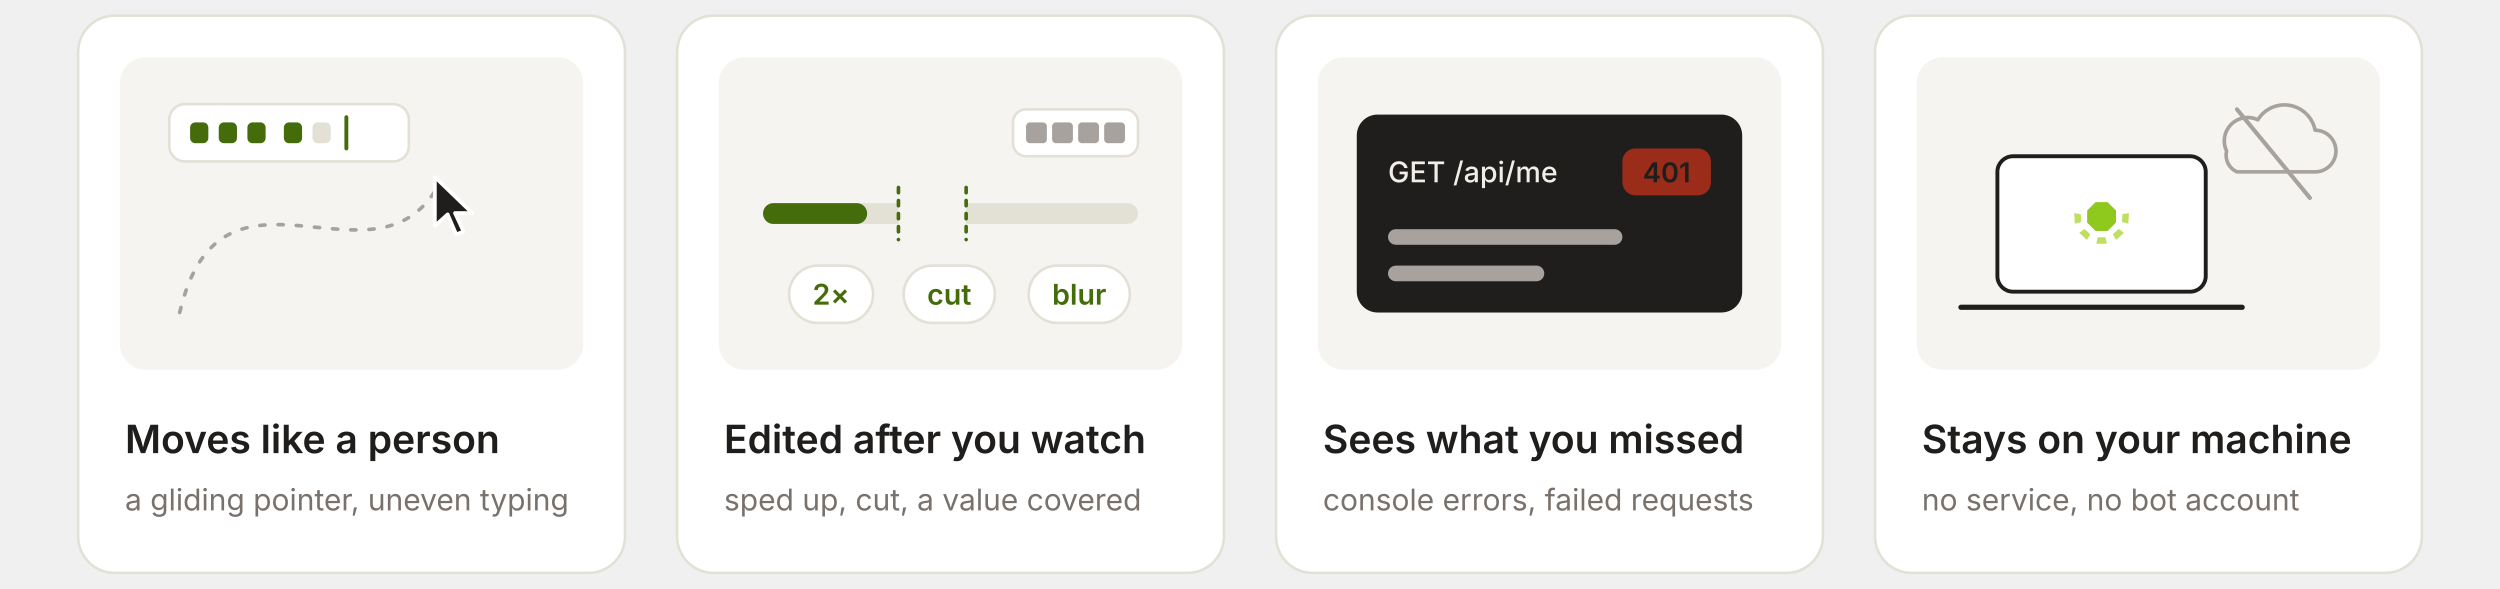
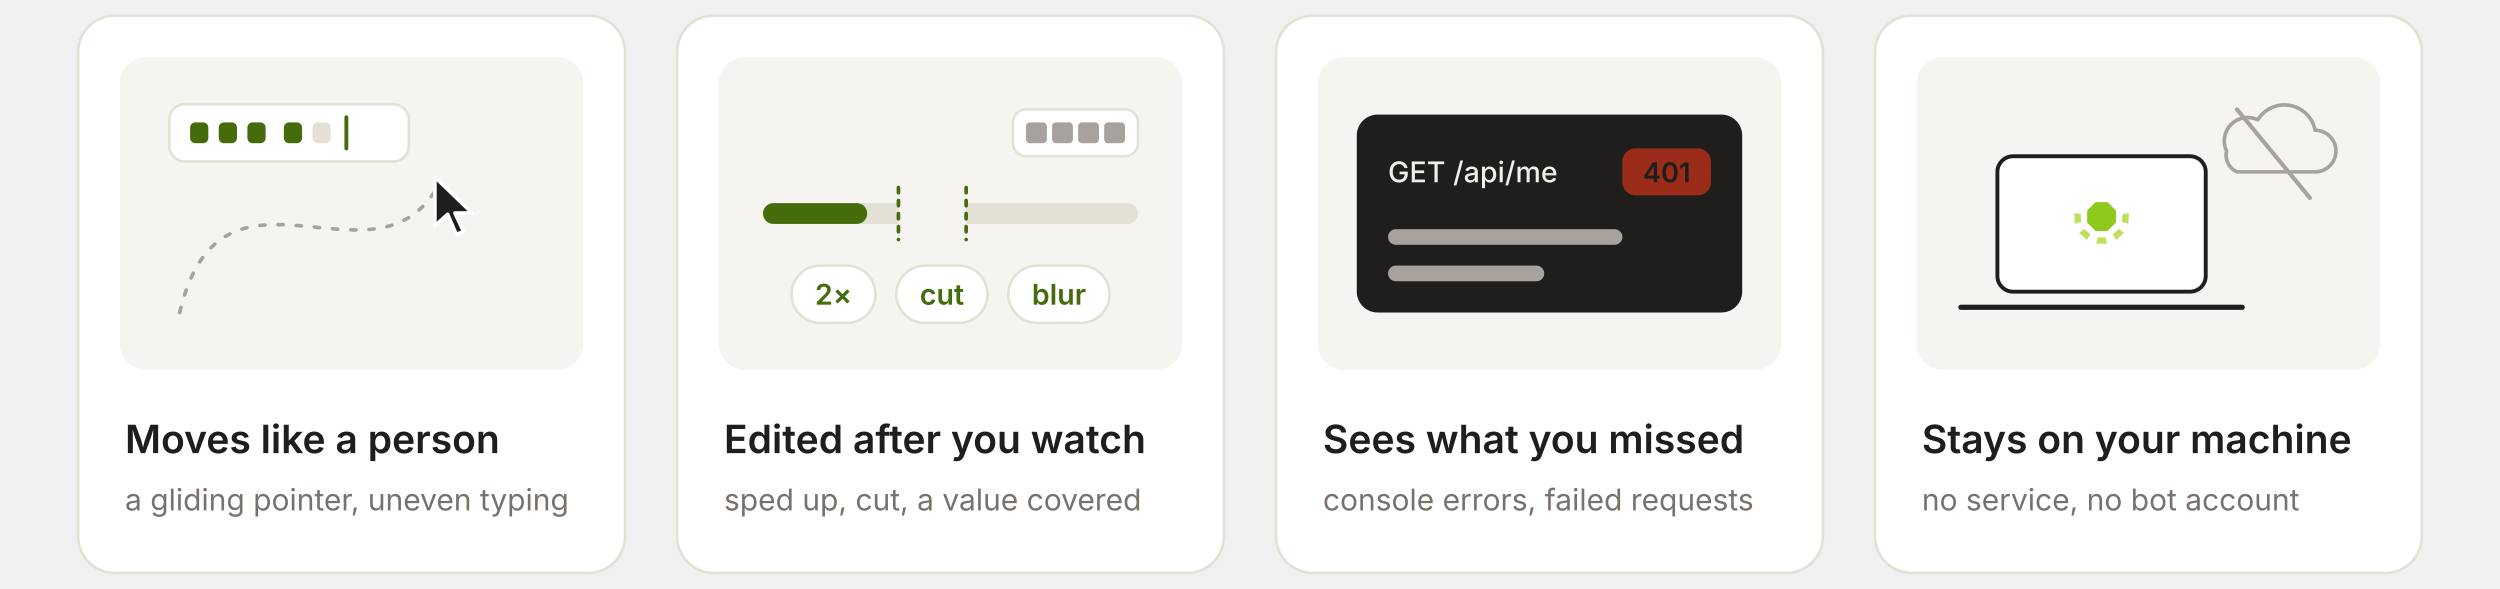
<svg xmlns="http://www.w3.org/2000/svg" viewBox="0 0 960 226" width="960" height="226" role="img" aria-label="Moves like a person, edited after you watch, catches console errors, stays on your machine">
  <defs>
    <path id="g0" d="M150 0V1490H552L835 721Q850 678 868 611Q887 543 906 465Q926 387 943 313Q961 238 973 181H919Q931 237 948 310Q966 384 985 462Q1005 541 1023 609Q1042 677 1056 721L1336 1490H1739V0H1473V752Q1473 800 1474 868Q1475 936 1477 1014Q1479 1092 1481 1172Q1483 1251 1483 1323H1502Q1482 1244 1459 1162Q1435 1079 1412 1001Q1389 924 1369 859Q1348 794 1333 752L1058 0H831L552 752Q537 794 517 857Q496 921 473 998Q449 1075 426 1158Q402 1242 379 1323H401Q402 1256 404 1177Q406 1099 408 1020Q409 941 411 872Q412 802 412 752V0Z" />
    <path id="g1" d="M623 -23Q460 -23 340 50Q220 122 155 252Q89 381 89 553Q89 727 155 858Q220 988 340 1060Q460 1132 623 1132Q787 1132 907 1060Q1027 988 1092 858Q1158 727 1158 553Q1158 381 1092 252Q1027 122 907 50Q787 -23 623 -23ZM623 188Q714 188 774 237Q835 286 864 369Q894 452 894 554Q894 657 864 740Q835 823 774 872Q714 921 623 921Q532 921 473 872Q413 823 383 740Q354 658 354 554Q354 452 383 369Q413 286 473 237Q532 188 623 188Z" />
    <path id="g2" d="M455 0 39 1118H317L521 510Q557 403 583 295Q609 187 636 76H571Q599 187 624 295Q650 403 685 510L888 1118H1164L746 0Z" />
    <path id="g3" d="M632 -23Q463 -23 342 48Q220 119 154 248Q89 377 89 552Q89 725 154 855Q218 985 337 1059Q455 1132 615 1132Q717 1132 809 1099Q902 1066 973 997Q1045 928 1085 822Q1126 715 1126 568V486H212V663H997L875 611Q875 705 846 777Q817 848 759 888Q702 928 616 928Q530 928 470 888Q410 847 379 779Q347 712 347 629V507Q347 401 383 328Q419 255 484 218Q549 181 635 181Q692 181 739 198Q785 214 819 246Q853 279 870 326L1109 277Q1082 187 1017 120Q952 52 854 15Q757 -23 632 -23Z" />
    <path id="g4" d="M561 -23Q432 -23 333 14Q234 51 171 122Q107 193 88 294L331 340Q354 257 413 217Q471 176 566 176Q662 176 718 215Q775 253 775 310Q775 358 738 390Q701 421 624 438L433 479Q275 513 197 591Q119 669 119 792Q119 896 176 972Q233 1048 335 1090Q436 1132 570 1132Q697 1132 788 1096Q880 1060 936 995Q993 931 1015 844L783 798Q764 857 714 897Q664 938 573 938Q490 938 435 902Q379 865 379 808Q379 759 416 727Q453 695 538 677L728 637Q887 603 964 528Q1041 453 1041 335Q1041 229 980 148Q919 68 810 23Q702 -23 561 -23Z" />
    <path id="g6" d="M398 1490V0H138V1490Z" />
    <path id="g7" d="M138 0V1118H398V0ZM268 1276Q206 1276 161 1318Q117 1360 117 1418Q117 1478 161 1520Q206 1561 268 1561Q331 1561 375 1520Q420 1478 420 1419Q420 1360 375 1318Q331 1276 268 1276Z" />
    <path id="g8" d="M376 352V667H417L820 1118H1125L631 567H577ZM138 0V1490H398V0ZM839 0 473 509 649 693 1151 0Z" />
    <path id="g9" d="M450 -23Q344 -23 259 15Q174 54 125 129Q76 204 76 314Q76 409 111 471Q147 533 207 570Q268 607 344 626Q420 645 502 653Q599 664 660 672Q721 680 749 698Q778 716 778 754V759Q778 814 756 852Q734 891 690 911Q647 932 583 932Q518 932 471 912Q423 892 393 860Q363 828 349 791L108 840Q141 939 210 1004Q279 1068 375 1100Q470 1132 582 1132Q661 1132 741 1113Q822 1095 889 1051Q956 1007 997 933Q1038 859 1038 747V0H789V154H779Q754 107 711 66Q667 26 602 1Q538 -23 450 -23ZM517 170Q598 170 656 202Q715 234 747 286Q780 339 780 401V533Q767 523 737 514Q706 505 669 498Q631 491 595 486Q558 481 533 478Q475 470 428 452Q381 434 354 401Q328 369 328 317Q328 269 352 236Q377 204 419 187Q462 170 517 170Z" />
    <path id="g10" d="M138 -418V1118H392V933H409Q429 973 466 1019Q503 1065 566 1099Q630 1132 729 1132Q859 1132 963 1066Q1067 1000 1128 871Q1190 743 1190 557Q1190 373 1130 244Q1070 115 965 48Q861 -20 728 -20Q633 -20 569 12Q505 45 467 91Q429 137 409 177H398V-418ZM658 194Q745 194 804 241Q863 289 893 371Q923 454 923 558Q923 662 894 743Q864 825 805 871Q746 918 658 918Q572 918 513 873Q454 828 423 748Q393 667 393 558Q393 449 424 367Q454 285 514 239Q573 194 658 194Z" />
    <path id="g11" d="M138 0V1118H390V931H402Q432 1028 507 1081Q582 1133 678 1133Q700 1133 727 1131Q754 1129 773 1126V887Q757 892 721 896Q685 900 650 900Q578 900 520 869Q463 838 430 784Q398 729 398 658V0Z" />
    <path id="g12" d="M398 655V0H138V1118H384L388 842H367Q414 987 505 1059Q596 1132 733 1132Q848 1132 934 1083Q1020 1034 1068 940Q1115 846 1115 711V0H855V671Q855 783 797 847Q739 911 637 911Q568 911 514 881Q460 851 429 794Q398 736 398 655Z" />
    <path id="g13" d="M471 -26Q365 -26 278 14Q192 54 141 131Q90 208 90 318Q90 414 128 474Q166 534 230 568Q293 603 370 620Q447 637 525 647Q625 660 688 667Q751 674 782 691Q812 708 812 749V755Q812 825 786 874Q760 922 708 948Q656 974 578 974Q498 974 441 949Q384 924 348 886Q313 849 295 810L122 867Q165 969 238 1026Q311 1084 399 1108Q487 1132 573 1132Q629 1132 700 1118Q772 1105 838 1065Q905 1025 948 946Q992 868 992 737V0H815V152H803Q784 113 742 72Q700 30 633 2Q566 -26 471 -26ZM502 133Q602 133 671 172Q740 211 776 274Q812 336 812 404V559Q801 546 764 536Q727 525 680 517Q632 509 588 504Q543 498 517 495Q452 487 396 468Q339 448 305 410Q271 373 271 309Q271 251 301 212Q331 173 383 153Q435 133 502 133Z" />
    <path id="g15" d="M611 -442Q487 -442 396 -410Q306 -379 246 -327Q186 -275 151 -214L297 -120Q321 -152 356 -191Q392 -230 452 -258Q513 -285 611 -285Q745 -285 832 -221Q918 -157 918 -19V205H901Q882 173 848 129Q813 85 748 52Q684 18 576 18Q442 18 335 82Q228 145 166 267Q104 389 104 564Q104 737 165 864Q226 992 334 1062Q441 1132 580 1132Q688 1132 752 1096Q817 1061 852 1015Q887 969 906 939H923V1118H1098V-29Q1098 -173 1033 -264Q968 -356 858 -399Q747 -442 611 -442ZM606 178Q708 178 778 224Q848 271 884 358Q920 446 920 568Q920 687 884 778Q849 868 779 920Q709 971 606 971Q500 971 429 916Q358 862 322 771Q287 680 287 568Q287 453 323 365Q359 277 430 228Q501 178 606 178Z" />
    <path id="g16" d="M338 1490V0H158V1490Z" />
    <path id="g17" d="M158 0V1118H338V0ZM249 1301Q198 1301 161 1336Q124 1371 124 1420Q124 1470 161 1504Q198 1539 249 1539Q301 1539 338 1504Q375 1470 375 1420Q375 1371 338 1336Q301 1301 249 1301Z" />
    <path id="g18" d="M577 -24Q438 -24 331 47Q224 118 164 248Q104 378 104 556Q104 733 164 862Q225 992 332 1062Q439 1132 578 1132Q687 1132 751 1096Q815 1060 850 1014Q884 969 902 939H916V1490H1096V0H922V173H902Q884 142 848 96Q813 49 748 12Q684 -24 577 -24ZM604 137Q706 137 776 190Q846 244 882 339Q918 434 918 558Q918 682 882 774Q847 867 777 919Q707 971 604 971Q498 971 428 916Q357 861 322 768Q287 674 287 558Q287 441 322 346Q358 250 429 194Q500 137 604 137Z" />
    <path id="g19" d="M338 670V0H158V1118H331L332 847H307Q358 1002 452 1067Q547 1132 674 1132Q787 1132 872 1086Q957 1039 1004 946Q1052 852 1052 710V0H872V695Q872 824 804 897Q737 970 620 970Q540 970 476 935Q412 900 375 833Q338 766 338 670Z" />
    <path id="g20" d="M158 -418V1118H332V939H352Q371 969 405 1014Q439 1060 503 1096Q567 1132 676 1132Q816 1132 922 1062Q1029 992 1090 862Q1150 733 1150 556Q1150 378 1090 248Q1030 118 924 47Q817 -24 677 -24Q571 -24 506 12Q441 49 406 96Q371 142 352 173H338V-418ZM650 137Q755 137 826 194Q896 250 932 346Q967 441 967 558Q967 674 932 768Q897 861 826 916Q756 971 650 971Q547 971 477 919Q407 867 372 774Q336 682 336 558Q336 434 372 339Q408 244 478 190Q549 137 650 137Z" />
    <path id="g21" d="M613 -24Q461 -24 346 48Q232 120 168 250Q104 380 104 552Q104 727 168 858Q232 988 346 1060Q461 1132 613 1132Q766 1132 881 1060Q996 988 1060 858Q1124 727 1124 552Q1124 380 1060 250Q996 120 881 48Q766 -24 613 -24ZM613 137Q726 137 799 195Q872 253 907 348Q942 442 942 552Q942 663 907 758Q872 854 799 912Q726 971 613 971Q501 971 429 912Q357 854 322 759Q287 664 287 552Q287 442 322 348Q357 253 429 195Q501 137 613 137Z" />
    <path id="g22" d="M598 1118V964H20V1118ZM188 1384H368V290Q368 215 398 180Q429 146 500 146Q517 146 544 150Q570 154 592 158L629 6Q601 -4 566 -9Q530 -14 495 -14Q350 -14 269 62Q188 139 188 276Z" />
    <path id="g23" d="M628 -24Q466 -24 348 48Q231 120 168 249Q104 378 104 550Q104 722 166 853Q228 984 342 1058Q455 1132 607 1132Q696 1132 782 1102Q869 1073 940 1008Q1010 942 1052 835Q1094 728 1094 573V498H226V650H997L913 594Q913 704 878 790Q844 875 776 924Q708 972 607 972Q506 972 434 922Q362 873 324 794Q286 714 286 623V522Q286 398 329 312Q372 225 450 180Q527 136 629 136Q695 136 749 155Q803 174 842 212Q881 251 902 308L1076 260Q1050 176 988 112Q926 48 834 12Q743 -24 628 -24Z" />
    <path id="g24" d="M158 0V1118H332V946H344Q375 1031 454 1082Q534 1134 634 1134Q654 1134 682 1133Q709 1132 725 1131V950Q717 952 685 956Q653 960 617 960Q537 960 474 926Q410 893 374 834Q338 776 338 700V0Z" />
    <path id="g25" d="M128 -359 216 208H422L266 -359Z" />
    <path id="g26" d="M537 -14Q424 -14 338 32Q253 79 206 173Q158 267 158 408V1118H338V423Q338 294 406 221Q474 148 591 148Q671 148 734 183Q798 218 835 286Q872 353 872 448V1118H1053V0H879V271H903Q851 114 756 50Q660 -14 537 -14Z" />
    <path id="g27" d="M481 0 54 1118H251L489 455Q527 352 554 250Q580 147 609 51H543Q572 147 598 250Q625 352 662 455L900 1118H1097L670 0Z" />
    <path id="g28" d="M140 -405 186 -249 205 -254Q260 -268 305 -262Q350 -255 386 -217Q422 -179 449 -99L481 -6L54 1118H251L489 455Q527 351 553 249Q579 147 608 51H542Q571 147 598 250Q624 352 661 455L901 1118H1097L606 -167Q572 -256 524 -314Q477 -371 414 -398Q351 -426 272 -426Q224 -426 189 -419Q154 -412 140 -405Z" />
    <path id="g29" d="M134 0V192L651 701Q724 776 773 834Q823 892 849 947Q874 1001 874 1065Q874 1135 842 1186Q809 1237 754 1265Q698 1292 627 1292Q552 1292 497 1262Q441 1232 411 1176Q381 1121 381 1044H126Q126 1185 191 1290Q255 1395 369 1452Q482 1510 630 1510Q779 1510 892 1454Q1005 1398 1068 1301Q1131 1203 1131 1078Q1131 995 1100 916Q1069 837 989 737Q909 638 763 498L504 234V223H1153V0Z" />
    <path id="g30" d="M1036 83 184 934 347 1099 1198 245ZM347 83 184 245 1036 1099 1198 934Z" />
    <path id="g31" d="M623 -23Q460 -23 340 50Q220 122 155 252Q89 381 89 553Q89 727 155 858Q220 988 340 1060Q460 1132 623 1132Q716 1132 796 1108Q876 1084 939 1038Q1002 993 1045 928Q1087 863 1105 781L862 730Q851 773 831 809Q810 844 780 869Q750 894 711 908Q672 921 625 921Q534 921 474 873Q414 824 384 742Q354 659 354 554Q354 451 384 368Q414 285 474 237Q534 188 625 188Q673 188 712 202Q752 216 783 242Q813 268 834 305Q855 342 865 387L1108 336Q1090 252 1048 186Q1005 120 942 73Q878 27 798 2Q717 -23 623 -23Z" />
    <path id="g32" d="M521 -14Q406 -14 320 35Q233 84 186 179Q138 273 138 407V1118H398V447Q398 335 456 271Q515 207 617 207Q686 207 740 237Q794 267 825 325Q855 383 855 463V1118H1116V0H869L866 276H886Q839 130 747 58Q655 -14 521 -14Z" />
    <path id="g33" d="M655 1118V914H20V1118ZM179 1384H439V315Q439 254 465 226Q491 197 550 197Q568 197 597 202Q627 206 645 210L686 9Q643 -4 598 -10Q553 -15 512 -15Q351 -15 265 65Q179 145 179 293Z" />
    <path id="g34" d="M728 -20Q633 -20 569 12Q505 45 467 91Q429 137 409 177H392V0H138V1490H398V933H409Q429 973 466 1019Q503 1065 566 1099Q630 1132 729 1132Q859 1132 963 1066Q1067 1000 1128 871Q1190 743 1190 557Q1190 373 1130 244Q1070 115 965 48Q861 -20 728 -20ZM658 194Q745 194 804 241Q863 289 893 371Q923 454 923 558Q923 662 894 743Q864 825 805 871Q746 918 658 918Q572 918 513 873Q454 828 423 748Q393 667 393 558Q393 449 424 367Q454 285 514 239Q573 194 658 194Z" />
    <path id="g35" d="M150 0V1490H1118V1265H417V863H1066V641H417V225H1122V0Z" />
    <path id="g36" d="M550 -20Q418 -20 314 48Q209 115 149 244Q89 373 89 557Q89 743 150 871Q212 1000 316 1066Q421 1132 549 1132Q649 1132 712 1099Q776 1065 813 1019Q851 973 870 933H881V1490H1141V0H886V177H870Q850 137 812 91Q773 45 710 12Q647 -20 550 -20ZM621 194Q706 194 765 239Q824 285 855 367Q886 449 886 558Q886 667 855 748Q825 828 765 873Q706 918 621 918Q533 918 474 871Q415 825 385 743Q355 662 355 558Q355 454 385 371Q415 289 475 241Q534 194 621 194Z" />
    <path id="g37" d="M726 1118V914H20V1118ZM225 0V1225Q225 1337 272 1411Q318 1485 398 1523Q477 1560 572 1560Q641 1560 694 1549Q747 1538 772 1529L719 1327Q702 1332 678 1338Q653 1343 620 1343Q547 1343 516 1307Q484 1271 484 1205V0Z" />
    <path id="g38" d="M127 -399 188 -196 219 -204Q278 -219 324 -213Q370 -206 401 -172Q432 -139 445 -75L461 -4L39 1118H317L521 510Q557 402 580 295Q603 188 631 76H563Q590 188 617 296Q644 403 680 510L891 1118H1166L686 -144Q652 -233 601 -297Q550 -360 476 -393Q402 -426 301 -426Q246 -426 199 -418Q153 -410 127 -399Z" />
    <path id="g39" d="M377 0 44 1118H318L428 680Q453 572 483 443Q513 314 540 156H507Q534 310 565 439Q596 569 624 680L737 1118H985L1095 680Q1122 571 1152 441Q1183 312 1211 156H1178Q1205 311 1233 440Q1262 569 1289 680L1399 1118H1675L1341 0H1078L947 456Q927 525 908 604Q889 683 871 765Q853 848 835 924H883Q865 848 847 766Q828 683 809 603Q791 523 771 456L640 0Z" />
    <path id="g40" d="M398 655V0H138V1490H394V842H367Q414 987 505 1059Q596 1132 733 1132Q848 1132 934 1083Q1021 1034 1068 940Q1116 846 1116 711V0H855V671Q855 783 797 847Q739 911 637 911Q568 911 514 881Q460 851 429 794Q398 736 398 655Z" />
    <path id="g41" d="M538 -24Q423 -24 334 10Q244 43 186 109Q128 175 108 271L279 312Q303 220 370 177Q436 134 536 134Q653 134 722 184Q792 234 792 303Q792 361 752 400Q711 438 628 457L442 501Q290 537 216 612Q142 688 142 806Q142 902 196 976Q250 1049 344 1090Q437 1132 556 1132Q671 1132 752 1098Q832 1063 882 1002Q933 942 958 863L795 821Q772 881 718 930Q665 979 557 979Q457 979 390 933Q324 887 324 817Q324 755 369 718Q414 680 512 657L681 617Q833 581 906 506Q979 430 979 315Q979 217 924 140Q868 64 768 20Q669 -24 538 -24Z" />
    <path id="g42" d="M613 -24Q461 -24 346 48Q232 120 168 250Q104 380 104 552Q104 727 168 858Q232 988 346 1060Q461 1132 613 1132Q694 1132 766 1111Q838 1090 898 1050Q957 1011 1000 954Q1043 896 1066 823L893 774Q881 817 856 853Q831 889 796 916Q760 942 714 956Q668 971 613 971Q501 971 429 912Q357 854 322 759Q287 664 287 552Q287 442 322 348Q357 253 429 195Q501 137 613 137Q669 137 716 152Q763 167 800 194Q836 222 861 260Q886 298 898 343L1070 294Q1048 219 1004 160Q961 102 901 60Q841 19 768 -2Q695 -24 613 -24Z" />
    <path id="g43" d="M791 -20Q589 -20 436 73Q284 166 198 337Q113 509 113 744Q113 982 199 1154Q286 1325 437 1418Q588 1510 781 1510Q901 1510 1006 1475Q1110 1439 1193 1373Q1275 1308 1328 1217Q1382 1127 1400 1019H1166Q1146 1084 1111 1137Q1076 1189 1027 1226Q979 1263 918 1283Q856 1302 783 1302Q657 1302 557 1238Q456 1174 398 1050Q339 925 339 745Q339 565 398 441Q456 317 558 252Q660 188 792 188Q912 188 1001 236Q1091 285 1141 375Q1190 464 1190 586L1249 576H825V764H1413V593Q1413 405 1332 267Q1252 130 1112 55Q972 -20 791 -20Z" />
    <path id="g44" d="M165 0V1490H1103V1294H393V850H1052V655H393V196H1109V0Z" />
    <path id="g45" d="M90 1294V1490H1247V1294H784V0H555V1294Z" />
    <path id="g47" d="M717 1560 237 -224H40L520 1560Z" />
    <path id="g48" d="M461 -25Q355 -25 269 15Q183 54 133 130Q83 206 83 316Q83 411 120 472Q156 533 218 569Q281 605 357 623Q434 641 513 650Q612 662 674 670Q736 677 765 695Q795 712 795 751V757Q795 820 771 863Q747 906 699 930Q652 953 581 953Q508 953 456 930Q403 908 371 873Q338 838 322 800L115 854Q153 954 224 1015Q295 1076 387 1104Q479 1132 577 1132Q645 1132 721 1116Q797 1100 864 1058Q931 1016 973 940Q1015 864 1015 742V0H802V153H791Q769 110 726 69Q683 28 618 2Q552 -25 461 -25ZM510 152Q600 152 664 187Q728 222 762 280Q796 338 796 403V546Q784 534 750 525Q717 515 674 508Q631 500 591 495Q551 490 525 487Q463 479 412 460Q360 441 330 406Q299 371 299 313Q299 260 327 224Q354 188 401 170Q448 152 510 152Z" />
    <path id="g49" d="M148 -418V1118H362V936H380Q400 971 435 1017Q471 1063 535 1097Q598 1132 703 1132Q837 1132 943 1064Q1048 996 1109 867Q1170 738 1170 556Q1170 376 1110 246Q1050 117 944 47Q839 -22 703 -22Q602 -22 537 12Q473 47 437 93Q400 139 380 175H368V-418ZM654 165Q750 165 815 217Q880 269 912 358Q945 447 945 558Q945 668 913 755Q880 843 816 894Q751 945 654 945Q560 945 495 896Q430 848 397 761Q364 675 364 558Q364 442 398 353Q431 265 496 215Q561 165 654 165Z" />
    <path id="g50" d="M148 0V1118H368V0ZM259 1289Q202 1289 161 1327Q120 1365 120 1419Q120 1474 161 1512Q202 1550 259 1550Q316 1550 357 1512Q397 1474 397 1419Q397 1365 357 1327Q316 1289 259 1289Z" />
    <path id="g51" d="M148 0V1118H357L363 859H346Q370 954 420 1015Q470 1076 537 1107Q604 1137 677 1137Q799 1137 874 1061Q949 986 975 851H947Q969 943 1023 1007Q1077 1071 1154 1104Q1230 1137 1317 1137Q1416 1137 1496 1094Q1577 1051 1624 966Q1671 881 1671 754V0H1451V732Q1451 844 1389 894Q1326 944 1241 944Q1172 944 1122 915Q1072 886 1045 834Q1018 783 1018 716V0H801V746Q801 836 744 890Q686 944 597 944Q536 944 484 916Q431 887 399 832Q368 776 368 695V0Z" />
    <path id="g52" d="M630 -23Q465 -23 345 48Q225 119 161 248Q96 377 96 551Q96 723 160 854Q223 985 339 1058Q455 1132 611 1132Q707 1132 796 1101Q885 1069 956 1002Q1027 935 1069 828Q1110 722 1110 570V492H219V656H997L894 602Q894 705 862 783Q830 862 768 906Q705 950 611 950Q518 950 452 905Q386 860 351 786Q317 713 317 626V514Q317 399 356 320Q396 240 467 199Q538 159 632 159Q694 159 744 176Q794 194 830 229Q867 265 886 317L1093 268Q1066 182 1003 116Q939 50 844 13Q750 -23 630 -23Z" />
    <path id="g53" d="M107 277V490L740 1490H916V1186H809L380 509V497H1264V277ZM816 0V341L821 438V1490H1072V0Z" />
    <path id="g54" d="M675 -20Q495 -20 367 70Q239 161 171 331Q103 502 103 744Q103 986 172 1157Q240 1328 368 1419Q495 1510 675 1510Q856 1510 984 1419Q1112 1328 1180 1157Q1248 986 1248 744Q1248 502 1180 331Q1113 161 985 70Q857 -20 675 -20ZM676 204Q773 204 841 268Q908 331 944 452Q979 572 979 744Q979 917 944 1038Q908 1159 841 1223Q773 1287 676 1287Q578 1287 510 1223Q443 1159 407 1038Q372 917 372 744Q372 572 407 452Q442 331 510 268Q578 204 676 204Z" />
    <path id="g55" d="M717 1490V0H452V1252H442L94 1002V1256L421 1490Z" />
    <path id="g56" d="M673 -23Q500 -23 372 31Q245 85 173 188Q101 291 95 438H358Q365 360 407 308Q449 256 518 231Q587 205 671 205Q759 205 826 232Q894 259 932 308Q970 356 970 420Q970 478 937 516Q903 554 842 581Q782 607 701 627L532 671Q345 719 241 816Q136 913 136 1071Q136 1203 207 1302Q278 1401 401 1455Q524 1510 680 1510Q839 1510 959 1455Q1079 1400 1146 1303Q1214 1206 1217 1082H958Q948 1178 872 1230Q797 1283 676 1283Q592 1283 532 1258Q471 1232 438 1188Q406 1144 406 1087Q406 1025 444 985Q483 945 541 921Q600 897 660 882L799 846Q882 826 960 793Q1038 760 1101 709Q1163 659 1200 587Q1237 515 1237 418Q1237 287 1170 188Q1103 88 977 32Q851 -23 673 -23Z" />
    <path id="g57" d="M138 0V1118H382L392 849H373Q397 949 448 1012Q498 1075 566 1105Q633 1136 707 1136Q828 1136 903 1060Q977 984 1008 836H977Q1000 936 1055 1003Q1111 1069 1188 1103Q1264 1136 1351 1136Q1452 1136 1532 1092Q1612 1048 1659 963Q1706 879 1706 754V0H1446V714Q1446 818 1389 866Q1332 914 1252 914Q1190 914 1144 887Q1098 860 1073 813Q1049 765 1049 702V0H795V726Q795 811 742 863Q689 914 606 914Q549 914 502 888Q454 862 426 811Q398 760 398 685V0Z" />
    <path id="g58" d="M678 1118V964H20V1118ZM240 0V1267Q240 1364 286 1429Q331 1494 404 1527Q477 1560 558 1560Q622 1560 664 1550Q706 1539 726 1530L676 1376Q662 1381 640 1387Q617 1393 579 1393Q496 1393 458 1350Q420 1308 420 1227V0Z" />
    <path id="g59" d="M1096 -418H916V173H902Q884 142 848 96Q813 49 748 12Q684 -24 577 -24Q438 -24 331 47Q224 118 164 248Q104 378 104 556Q104 733 164 862Q225 992 332 1062Q439 1132 578 1132Q687 1132 751 1096Q815 1060 850 1014Q884 969 902 939H922V1118H1096ZM604 137Q706 137 776 190Q846 244 882 339Q918 434 918 558Q918 682 882 774Q847 867 777 919Q707 971 604 971Q498 971 428 916Q357 861 322 768Q287 674 287 558Q287 441 322 346Q358 250 429 194Q500 137 604 137Z" />
    <path id="g60" d="M677 -24Q571 -24 506 12Q441 49 406 96Q371 142 352 173H332V0H158V1490H338V939H352Q371 969 405 1014Q439 1060 503 1096Q567 1132 676 1132Q816 1132 922 1062Q1029 992 1090 862Q1150 733 1150 556Q1150 378 1090 248Q1030 118 924 47Q817 -24 677 -24ZM650 137Q755 137 826 194Q896 250 932 346Q967 441 967 558Q967 674 932 768Q897 861 826 916Q756 971 650 971Q547 971 477 919Q407 867 372 774Q336 682 336 558Q336 434 372 339Q408 244 478 190Q549 137 650 137Z" />
  </defs>
  <rect x="30.0" y="6" width="210" height="214" rx="14" fill="#FFFFFF" stroke="#E3E0D6" stroke-width="1" />
  <rect x="46.0" y="22" width="178" height="120" rx="10" fill="#F5F4F1" />
  <path d="M69.0 120 C85.0 52 145.0 116 169.0 70" fill="none" stroke="#A8A29E" stroke-width="1.4" stroke-linecap="round" stroke-linejoin="round" stroke-dasharray="2 5" />
  <path d="M167.0 68.0 L167.0 86.7 L171.9 82.3 L175.2 90.0 L178.0 88.9 L174.7 81.8 L181.3 81.8 Z" fill="#1F1E1D" stroke="#FFFFFF" stroke-width="1.4" stroke-linejoin="round" />
  <rect x="65.0" y="40" width="92" height="22" rx="6" fill="#FFFFFF" stroke="#E3E0D6" stroke-width="1" />
  <rect x="73.0" y="47" width="7" height="8" rx="2" fill="#456C0B" />
  <rect x="84.0" y="47" width="7" height="8" rx="2" fill="#456C0B" />
  <rect x="95.0" y="47" width="7" height="8" rx="2" fill="#456C0B" />
  <rect x="109.0" y="47" width="7" height="8" rx="2" fill="#456C0B" />
  <rect x="120.0" y="47" width="7" height="8" rx="2" fill="#E3E0D6" />
  <path d="M133.0 45 V57" fill="none" stroke="#456C0B" stroke-width="1.5" stroke-linecap="round" stroke-linejoin="round" />
  <g fill="#1F1E1D">
    <use href="#g0" transform="translate(48.00 174) scale(0.00732 -0.00732)" />
    <use href="#g1" transform="translate(61.84 174) scale(0.00732 -0.00732)" />
    <use href="#g2" transform="translate(70.69 174) scale(0.00732 -0.00732)" />
    <use href="#g3" transform="translate(79.22 174) scale(0.00732 -0.00732)" />
    <use href="#g4" transform="translate(88.09 174) scale(0.00732 -0.00732)" />
    <use href="#g6" transform="translate(100.10 174) scale(0.00732 -0.00732)" />
    <use href="#g7" transform="translate(104.03 174) scale(0.00732 -0.00732)" />
    <use href="#g8" transform="translate(107.96 174) scale(0.00732 -0.00732)" />
    <use href="#g3" transform="translate(116.16 174) scale(0.00732 -0.00732)" />
    <use href="#g9" transform="translate(128.81 174) scale(0.00732 -0.00732)" />
    <use href="#g10" transform="translate(141.20 174) scale(0.00732 -0.00732)" />
    <use href="#g3" transform="translate(150.56 174) scale(0.00732 -0.00732)" />
    <use href="#g11" transform="translate(159.43 174) scale(0.00732 -0.00732)" />
    <use href="#g4" transform="translate(165.39 174) scale(0.00732 -0.00732)" />
    <use href="#g1" transform="translate(173.62 174) scale(0.00732 -0.00732)" />
    <use href="#g12" transform="translate(182.76 174) scale(0.00732 -0.00732)" />
  </g>
  <g fill="#78716C">
    <use href="#g13" transform="translate(48.00 196) scale(0.00562 -0.00562)" />
    <use href="#g15" transform="translate(57.69 196) scale(0.00562 -0.00562)" />
    <use href="#g16" transform="translate(64.74 196) scale(0.00562 -0.00562)" />
    <use href="#g17" transform="translate(67.53 196) scale(0.00562 -0.00562)" />
    <use href="#g18" transform="translate(70.31 196) scale(0.00562 -0.00562)" />
    <use href="#g17" transform="translate(77.36 196) scale(0.00562 -0.00562)" />
    <use href="#g19" transform="translate(80.14 196) scale(0.00562 -0.00562)" />
    <use href="#g15" transform="translate(86.94 196) scale(0.00562 -0.00562)" />
    <use href="#g20" transform="translate(97.22 196) scale(0.00562 -0.00562)" />
    <use href="#g21" transform="translate(104.26 196) scale(0.00562 -0.00562)" />
    <use href="#g17" transform="translate(111.16 196) scale(0.00562 -0.00562)" />
    <use href="#g19" transform="translate(113.95 196) scale(0.00562 -0.00562)" />
    <use href="#g22" transform="translate(120.74 196) scale(0.00562 -0.00562)" />
    <use href="#g23" transform="translate(124.39 196) scale(0.00562 -0.00562)" />
    <use href="#g24" transform="translate(131.09 196) scale(0.00562 -0.00562)" />
    <use href="#g25" transform="translate(134.70 196) scale(0.00562 -0.00562)" />
    <use href="#g26" transform="translate(141.25 196) scale(0.00562 -0.00562)" />
    <use href="#g19" transform="translate(148.05 196) scale(0.00562 -0.00562)" />
    <use href="#g23" transform="translate(154.85 196) scale(0.00562 -0.00562)" />
    <use href="#g27" transform="translate(161.33 196) scale(0.00562 -0.00562)" />
    <use href="#g23" transform="translate(167.57 196) scale(0.00562 -0.00562)" />
    <use href="#g19" transform="translate(174.27 196) scale(0.00562 -0.00562)" />
    <use href="#g22" transform="translate(184.30 196) scale(0.00562 -0.00562)" />
    <use href="#g28" transform="translate(188.29 196) scale(0.00562 -0.00562)" />
    <use href="#g20" transform="translate(194.75 196) scale(0.00562 -0.00562)" />
    <use href="#g17" transform="translate(201.79 196) scale(0.00562 -0.00562)" />
    <use href="#g19" transform="translate(204.58 196) scale(0.00562 -0.00562)" />
    <use href="#g15" transform="translate(211.37 196) scale(0.00562 -0.00562)" />
  </g>
  <rect x="260.0" y="6" width="210" height="214" rx="14" fill="#FFFFFF" stroke="#E3E0D6" stroke-width="1" />
  <rect x="276.0" y="22" width="178" height="120" rx="10" fill="#F5F4F1" />
  <rect x="293.0" y="78" width="144" height="8" rx="4" fill="#E3E0D6" />
  <rect x="293.0" y="78" width="40" height="8" rx="4" fill="#456C0B" />
  <rect x="345.0" y="78" width="26" height="8" fill="#F5F4F1" />
  <path d="M345.0 72 V92 M371.0 72 V92" fill="none" stroke="#456C0B" stroke-width="1.4" stroke-linecap="round" stroke-linejoin="round" stroke-dasharray="2 3" />
-   <rect x="303.0" y="102" width="32.255" height="22" rx="11" fill="#FFFFFF" stroke="#E3E0D6" stroke-width="1" />
+   <rect x="303.937" y="102" width="32.255" height="22" rx="11" fill="#FFFFFF" stroke="#E3E0D6" stroke-width="1" />
  <g fill="#456C0B">
-     <use href="#g29" transform="translate(312.00 117) scale(0.00537 -0.00537)" />
-     <use href="#g30" transform="translate(318.85 117) scale(0.00537 -0.00537)" />
-   </g>
-   <rect x="347.0" y="102" width="35.026" height="22" rx="11" fill="#FFFFFF" stroke="#E3E0D6" stroke-width="1" />
+     <use href="#g29" transform="translate(312.94 117) scale(0.00537 -0.00537)" />
+     <use href="#g30" transform="translate(319.79 117) scale(0.00537 -0.00537)" />
+   </g>
+   <rect x="344.192" y="102" width="35.026" height="22" rx="11" fill="#FFFFFF" stroke="#E3E0D6" stroke-width="1" />
  <g fill="#456C0B">
-     <use href="#g31" transform="translate(356.00 117) scale(0.00537 -0.00537)" />
-     <use href="#g32" transform="translate(362.41 117) scale(0.00537 -0.00537)" />
-     <use href="#g33" transform="translate(369.14 117) scale(0.00537 -0.00537)" />
-   </g>
-   <rect x="395.0" y="102" width="38.845" height="22" rx="11" fill="#FFFFFF" stroke="#E3E0D6" stroke-width="1" />
+     <use href="#g31" transform="translate(353.19 117) scale(0.00537 -0.00537)" />
+     <use href="#g32" transform="translate(359.60 117) scale(0.00537 -0.00537)" />
+     <use href="#g33" transform="translate(366.33 117) scale(0.00537 -0.00537)" />
+   </g>
+   <rect x="387.218" y="102" width="38.845" height="22" rx="11" fill="#FFFFFF" stroke="#E3E0D6" stroke-width="1" />
  <g fill="#456C0B">
-     <use href="#g34" transform="translate(404.00 117) scale(0.00537 -0.00537)" />
-     <use href="#g6" transform="translate(410.86 117) scale(0.00537 -0.00537)" />
-     <use href="#g32" transform="translate(413.74 117) scale(0.00537 -0.00537)" />
-     <use href="#g11" transform="translate(420.48 117) scale(0.00537 -0.00537)" />
+     <use href="#g34" transform="translate(396.22 117) scale(0.00537 -0.00537)" />
+     <use href="#g6" transform="translate(403.08 117) scale(0.00537 -0.00537)" />
+     <use href="#g32" transform="translate(405.96 117) scale(0.00537 -0.00537)" />
+     <use href="#g11" transform="translate(412.70 117) scale(0.00537 -0.00537)" />
  </g>
  <rect x="389.0" y="42" width="48" height="18" rx="5" fill="#FFFFFF" stroke="#E3E0D6" stroke-width="1" />
  <rect x="394.0" y="47" width="8" height="8" rx="1.5" fill="#A8A29E" />
  <rect x="404.0" y="47" width="8" height="8" rx="1.5" fill="#A8A29E" />
  <rect x="414.0" y="47" width="8" height="8" rx="1.5" fill="#A8A29E" />
  <rect x="424.0" y="47" width="8" height="8" rx="1.5" fill="#A8A29E" />
  <g fill="#1F1E1D">
    <use href="#g35" transform="translate(278.00 174) scale(0.00732 -0.00732)" />
    <use href="#g36" transform="translate(287.08 174) scale(0.00732 -0.00732)" />
    <use href="#g7" transform="translate(296.44 174) scale(0.00732 -0.00732)" />
    <use href="#g33" transform="translate(300.37 174) scale(0.00732 -0.00732)" />
    <use href="#g3" transform="translate(305.52 174) scale(0.00732 -0.00732)" />
    <use href="#g36" transform="translate(314.39 174) scale(0.00732 -0.00732)" />
    <use href="#g9" transform="translate(327.53 174) scale(0.00732 -0.00732)" />
    <use href="#g37" transform="translate(336.14 174) scale(0.00732 -0.00732)" />
    <use href="#g33" transform="translate(341.41 174) scale(0.00732 -0.00732)" />
    <use href="#g3" transform="translate(346.55 174) scale(0.00732 -0.00732)" />
    <use href="#g11" transform="translate(355.42 174) scale(0.00732 -0.00732)" />
    <use href="#g38" transform="translate(365.16 174) scale(0.00732 -0.00732)" />
    <use href="#g1" transform="translate(373.71 174) scale(0.00732 -0.00732)" />
    <use href="#g32" transform="translate(382.84 174) scale(0.00732 -0.00732)" />
    <use href="#g39" transform="translate(395.80 174) scale(0.00732 -0.00732)" />
    <use href="#g9" transform="translate(408.36 174) scale(0.00732 -0.00732)" />
    <use href="#g33" transform="translate(416.98 174) scale(0.00732 -0.00732)" />
    <use href="#g31" transform="translate(422.13 174) scale(0.00732 -0.00732)" />
    <use href="#g40" transform="translate(430.86 174) scale(0.00732 -0.00732)" />
  </g>
  <g fill="#78716C">
    <use href="#g41" transform="translate(278.00 196) scale(0.00562 -0.00562)" />
    <use href="#g20" transform="translate(284.07 196) scale(0.00562 -0.00562)" />
    <use href="#g23" transform="translate(291.11 196) scale(0.00562 -0.00562)" />
    <use href="#g18" transform="translate(297.82 196) scale(0.00562 -0.00562)" />
    <use href="#g26" transform="translate(308.09 196) scale(0.00562 -0.00562)" />
    <use href="#g20" transform="translate(314.89 196) scale(0.00562 -0.00562)" />
    <use href="#g25" transform="translate(321.93 196) scale(0.00562 -0.00562)" />
    <use href="#g42" transform="translate(328.48 196) scale(0.00562 -0.00562)" />
    <use href="#g26" transform="translate(335.05 196) scale(0.00562 -0.00562)" />
    <use href="#g22" transform="translate(341.85 196) scale(0.00562 -0.00562)" />
    <use href="#g25" transform="translate(345.61 196) scale(0.00562 -0.00562)" />
    <use href="#g13" transform="translate(352.16 196) scale(0.00562 -0.00562)" />
    <use href="#g27" transform="translate(361.85 196) scale(0.00562 -0.00562)" />
    <use href="#g13" transform="translate(368.26 196) scale(0.00562 -0.00562)" />
    <use href="#g16" transform="translate(374.72 196) scale(0.00562 -0.00562)" />
    <use href="#g26" transform="translate(377.50 196) scale(0.00562 -0.00562)" />
    <use href="#g23" transform="translate(384.30 196) scale(0.00562 -0.00562)" />
    <use href="#g42" transform="translate(394.24 196) scale(0.00562 -0.00562)" />
    <use href="#g21" transform="translate(400.81 196) scale(0.00562 -0.00562)" />
    <use href="#g27" transform="translate(407.48 196) scale(0.00562 -0.00562)" />
    <use href="#g23" transform="translate(413.72 196) scale(0.00562 -0.00562)" />
    <use href="#g24" transform="translate(420.42 196) scale(0.00562 -0.00562)" />
    <use href="#g23" transform="translate(424.56 196) scale(0.00562 -0.00562)" />
    <use href="#g18" transform="translate(431.27 196) scale(0.00562 -0.00562)" />
  </g>
  <rect x="490.0" y="6" width="210" height="214" rx="14" fill="#FFFFFF" stroke="#E3E0D6" stroke-width="1" />
  <rect x="506.0" y="22" width="178" height="120" rx="10" fill="#F5F4F1" />
  <rect x="521.0" y="44" width="148" height="76" rx="8" fill="#1F1E1D" />
  <g fill="#F0EEE6">
    <use href="#g43" transform="translate(533.00 70) scale(0.00537 -0.00537)" />
    <use href="#g44" transform="translate(541.22 70) scale(0.00537 -0.00537)" />
    <use href="#g45" transform="translate(547.86 70) scale(0.00537 -0.00537)" />
    <use href="#g47" transform="translate(557.97 70) scale(0.00537 -0.00537)" />
    <use href="#g48" transform="translate(562.04 70) scale(0.00537 -0.00537)" />
    <use href="#g49" transform="translate(568.28 70) scale(0.00537 -0.00537)" />
    <use href="#g50" transform="translate(575.08 70) scale(0.00537 -0.00537)" />
    <use href="#g47" transform="translate(577.85 70) scale(0.00537 -0.00537)" />
    <use href="#g51" transform="translate(581.92 70) scale(0.00537 -0.00537)" />
    <use href="#g52" transform="translate(591.69 70) scale(0.00537 -0.00537)" />
  </g>
  <rect x="623.0" y="57" width="34" height="18" rx="5" fill="#9B2C1A" />
  <g fill="#1F1E1D">
    <use href="#g53" transform="translate(630.82 70) scale(0.00513 -0.00513)" />
    <use href="#g54" transform="translate(637.81 70) scale(0.00513 -0.00513)" />
    <use href="#g55" transform="translate(644.74 70) scale(0.00513 -0.00513)" />
  </g>
  <rect x="533.0" y="88" width="90" height="6" rx="3" fill="#A8A29E" />
  <rect x="533.0" y="102" width="60" height="6" rx="3" fill="#A8A29E" />
  <g fill="#1F1E1D">
    <use href="#g56" transform="translate(508.00 174) scale(0.00732 -0.00732)" />
    <use href="#g3" transform="translate(517.76 174) scale(0.00732 -0.00732)" />
    <use href="#g3" transform="translate(526.63 174) scale(0.00732 -0.00732)" />
    <use href="#g4" transform="translate(535.50 174) scale(0.00732 -0.00732)" />
    <use href="#g39" transform="translate(547.51 174) scale(0.00732 -0.00732)" />
    <use href="#g40" transform="translate(560.10 174) scale(0.00732 -0.00732)" />
    <use href="#g9" transform="translate(569.29 174) scale(0.00732 -0.00732)" />
    <use href="#g33" transform="translate(577.90 174) scale(0.00732 -0.00732)" />
    <use href="#g38" transform="translate(586.98 174) scale(0.00732 -0.00732)" />
    <use href="#g1" transform="translate(595.52 174) scale(0.00732 -0.00732)" />
    <use href="#g32" transform="translate(604.66 174) scale(0.00732 -0.00732)" />
    <use href="#g57" transform="translate(617.62 174) scale(0.00732 -0.00732)" />
    <use href="#g7" transform="translate(631.13 174) scale(0.00732 -0.00732)" />
    <use href="#g4" transform="translate(635.05 174) scale(0.00732 -0.00732)" />
    <use href="#g4" transform="translate(643.29 174) scale(0.00732 -0.00732)" />
    <use href="#g3" transform="translate(651.53 174) scale(0.00732 -0.00732)" />
    <use href="#g36" transform="translate(660.40 174) scale(0.00732 -0.00732)" />
  </g>
  <g fill="#78716C">
    <use href="#g42" transform="translate(508.00 196) scale(0.00562 -0.00562)" />
    <use href="#g21" transform="translate(514.57 196) scale(0.00562 -0.00562)" />
    <use href="#g19" transform="translate(521.47 196) scale(0.00562 -0.00562)" />
    <use href="#g41" transform="translate(528.26 196) scale(0.00562 -0.00562)" />
    <use href="#g21" transform="translate(534.33 196) scale(0.00562 -0.00562)" />
    <use href="#g16" transform="translate(541.23 196) scale(0.00562 -0.00562)" />
    <use href="#g23" transform="translate(544.01 196) scale(0.00562 -0.00562)" />
    <use href="#g23" transform="translate(553.95 196) scale(0.00562 -0.00562)" />
    <use href="#g24" transform="translate(560.65 196) scale(0.00562 -0.00562)" />
    <use href="#g24" transform="translate(565.16 196) scale(0.00562 -0.00562)" />
    <use href="#g21" transform="translate(569.30 196) scale(0.00562 -0.00562)" />
    <use href="#g24" transform="translate(576.20 196) scale(0.00562 -0.00562)" />
    <use href="#g41" transform="translate(580.53 196) scale(0.00562 -0.00562)" />
    <use href="#g25" transform="translate(586.60 196) scale(0.00562 -0.00562)" />
    <use href="#g58" transform="translate(593.14 196) scale(0.00562 -0.00562)" />
    <use href="#g13" transform="translate(597.22 196) scale(0.00562 -0.00562)" />
    <use href="#g17" transform="translate(603.68 196) scale(0.00562 -0.00562)" />
    <use href="#g16" transform="translate(606.46 196) scale(0.00562 -0.00562)" />
    <use href="#g23" transform="translate(609.25 196) scale(0.00562 -0.00562)" />
    <use href="#g18" transform="translate(615.95 196) scale(0.00562 -0.00562)" />
    <use href="#g24" transform="translate(626.23 196) scale(0.00562 -0.00562)" />
    <use href="#g23" transform="translate(630.37 196) scale(0.00562 -0.00562)" />
    <use href="#g59" transform="translate(637.07 196) scale(0.00562 -0.00562)" />
    <use href="#g26" transform="translate(644.11 196) scale(0.00562 -0.00562)" />
    <use href="#g23" transform="translate(650.91 196) scale(0.00562 -0.00562)" />
    <use href="#g41" transform="translate(657.62 196) scale(0.00562 -0.00562)" />
    <use href="#g22" transform="translate(663.69 196) scale(0.00562 -0.00562)" />
    <use href="#g41" transform="translate(667.34 196) scale(0.00562 -0.00562)" />
  </g>
  <rect x="720.0" y="6" width="210" height="214" rx="14" fill="#FFFFFF" stroke="#E3E0D6" stroke-width="1" />
  <rect x="736.0" y="22" width="178" height="120" rx="10" fill="#F5F4F1" />
  <rect x="767.0" y="60" width="80" height="52" rx="6" fill="#FFFFFF" stroke="#1F1E1D" stroke-width="1.5" />
  <path d="M753.0 118 H861.0" fill="none" stroke="#1F1E1D" stroke-width="2" stroke-linecap="round" stroke-linejoin="round" />
  <g transform="translate(807.0 85) scale(0.462) translate(-64 -105)">
    <polygon points="76.0,106.0 69.0,113.0 59.0,113.0 52.0,106.0 52.0,96.0 59.0,89.0 69.0,89.0 76.0,96.0" fill="#8FC91E" />
    <polygon points="81.4,98.9 86.8,98.2 86.2,107.0 80.9,105.5" fill="#BFE05F" />
    <polygon points="78.2,111.3 82.6,114.5 76.2,120.5 73.3,115.8" fill="#BFE05F" />
    <polygon points="67.3,118.2 68.4,123.6 59.6,123.6 60.7,118.2" fill="#BFE05F" />
    <polygon points="54.7,115.8 51.8,120.5 45.4,114.5 49.8,111.3" fill="#BFE05F" />
    <polygon points="47.1,105.5 41.8,107.0 41.2,98.2 46.6,98.9" fill="#BFE05F" />
  </g>
  <path d="M855.0 58 a9 9 0 0 1 12 -12 a12 12 0 0 1 22 4 a8 8 0 0 1 0 16 h-30 a7 7 0 0 1 -4 -8 Z" fill="none" stroke="#A8A29E" stroke-width="1.4" stroke-linecap="round" stroke-linejoin="round" />
  <path d="M859.0 42 L887.0 76" fill="none" stroke="#A8A29E" stroke-width="1.6" stroke-linecap="round" stroke-linejoin="round" />
  <g fill="#1F1E1D">
    <use href="#g56" transform="translate(738.00 174) scale(0.00732 -0.00732)" />
    <use href="#g33" transform="translate(747.76 174) scale(0.00732 -0.00732)" />
    <use href="#g9" transform="translate(753.12 174) scale(0.00732 -0.00732)" />
    <use href="#g38" transform="translate(761.49 174) scale(0.00732 -0.00732)" />
    <use href="#g4" transform="translate(770.31 174) scale(0.00732 -0.00732)" />
    <use href="#g1" transform="translate(782.33 174) scale(0.00732 -0.00732)" />
    <use href="#g12" transform="translate(791.47 174) scale(0.00732 -0.00732)" />
    <use href="#g38" transform="translate(804.42 174) scale(0.00732 -0.00732)" />
    <use href="#g1" transform="translate(812.97 174) scale(0.00732 -0.00732)" />
    <use href="#g32" transform="translate(822.10 174) scale(0.00732 -0.00732)" />
    <use href="#g11" transform="translate(831.29 174) scale(0.00732 -0.00732)" />
    <use href="#g57" transform="translate(841.02 174) scale(0.00732 -0.00732)" />
    <use href="#g9" transform="translate(854.53 174) scale(0.00732 -0.00732)" />
    <use href="#g31" transform="translate(863.14 174) scale(0.00732 -0.00732)" />
    <use href="#g40" transform="translate(871.88 174) scale(0.00732 -0.00732)" />
    <use href="#g7" transform="translate(881.06 174) scale(0.00732 -0.00732)" />
    <use href="#g12" transform="translate(884.99 174) scale(0.00732 -0.00732)" />
    <use href="#g3" transform="translate(894.17 174) scale(0.00732 -0.00732)" />
  </g>
  <g fill="#78716C">
    <use href="#g19" transform="translate(738.00 196) scale(0.00562 -0.00562)" />
    <use href="#g21" transform="translate(744.79 196) scale(0.00562 -0.00562)" />
    <use href="#g41" transform="translate(754.92 196) scale(0.00562 -0.00562)" />
    <use href="#g23" transform="translate(760.99 196) scale(0.00562 -0.00562)" />
    <use href="#g24" transform="translate(767.70 196) scale(0.00562 -0.00562)" />
    <use href="#g27" transform="translate(772.21 196) scale(0.00562 -0.00562)" />
    <use href="#g17" transform="translate(778.67 196) scale(0.00562 -0.00562)" />
    <use href="#g42" transform="translate(781.46 196) scale(0.00562 -0.00562)" />
    <use href="#g23" transform="translate(788.03 196) scale(0.00562 -0.00562)" />
    <use href="#g25" transform="translate(794.73 196) scale(0.00562 -0.00562)" />
    <use href="#g19" transform="translate(801.28 196) scale(0.00562 -0.00562)" />
    <use href="#g21" transform="translate(808.07 196) scale(0.00562 -0.00562)" />
    <use href="#g60" transform="translate(818.20 196) scale(0.00562 -0.00562)" />
    <use href="#g21" transform="translate(825.24 196) scale(0.00562 -0.00562)" />
    <use href="#g22" transform="translate(832.14 196) scale(0.00562 -0.00562)" />
    <use href="#g13" transform="translate(839.14 196) scale(0.00562 -0.00562)" />
    <use href="#g42" transform="translate(845.59 196) scale(0.00562 -0.00562)" />
    <use href="#g42" transform="translate(852.16 196) scale(0.00562 -0.00562)" />
    <use href="#g21" transform="translate(858.73 196) scale(0.00562 -0.00562)" />
    <use href="#g26" transform="translate(865.63 196) scale(0.00562 -0.00562)" />
    <use href="#g19" transform="translate(872.43 196) scale(0.00562 -0.00562)" />
    <use href="#g22" transform="translate(879.22 196) scale(0.00562 -0.00562)" />
  </g>
</svg>
